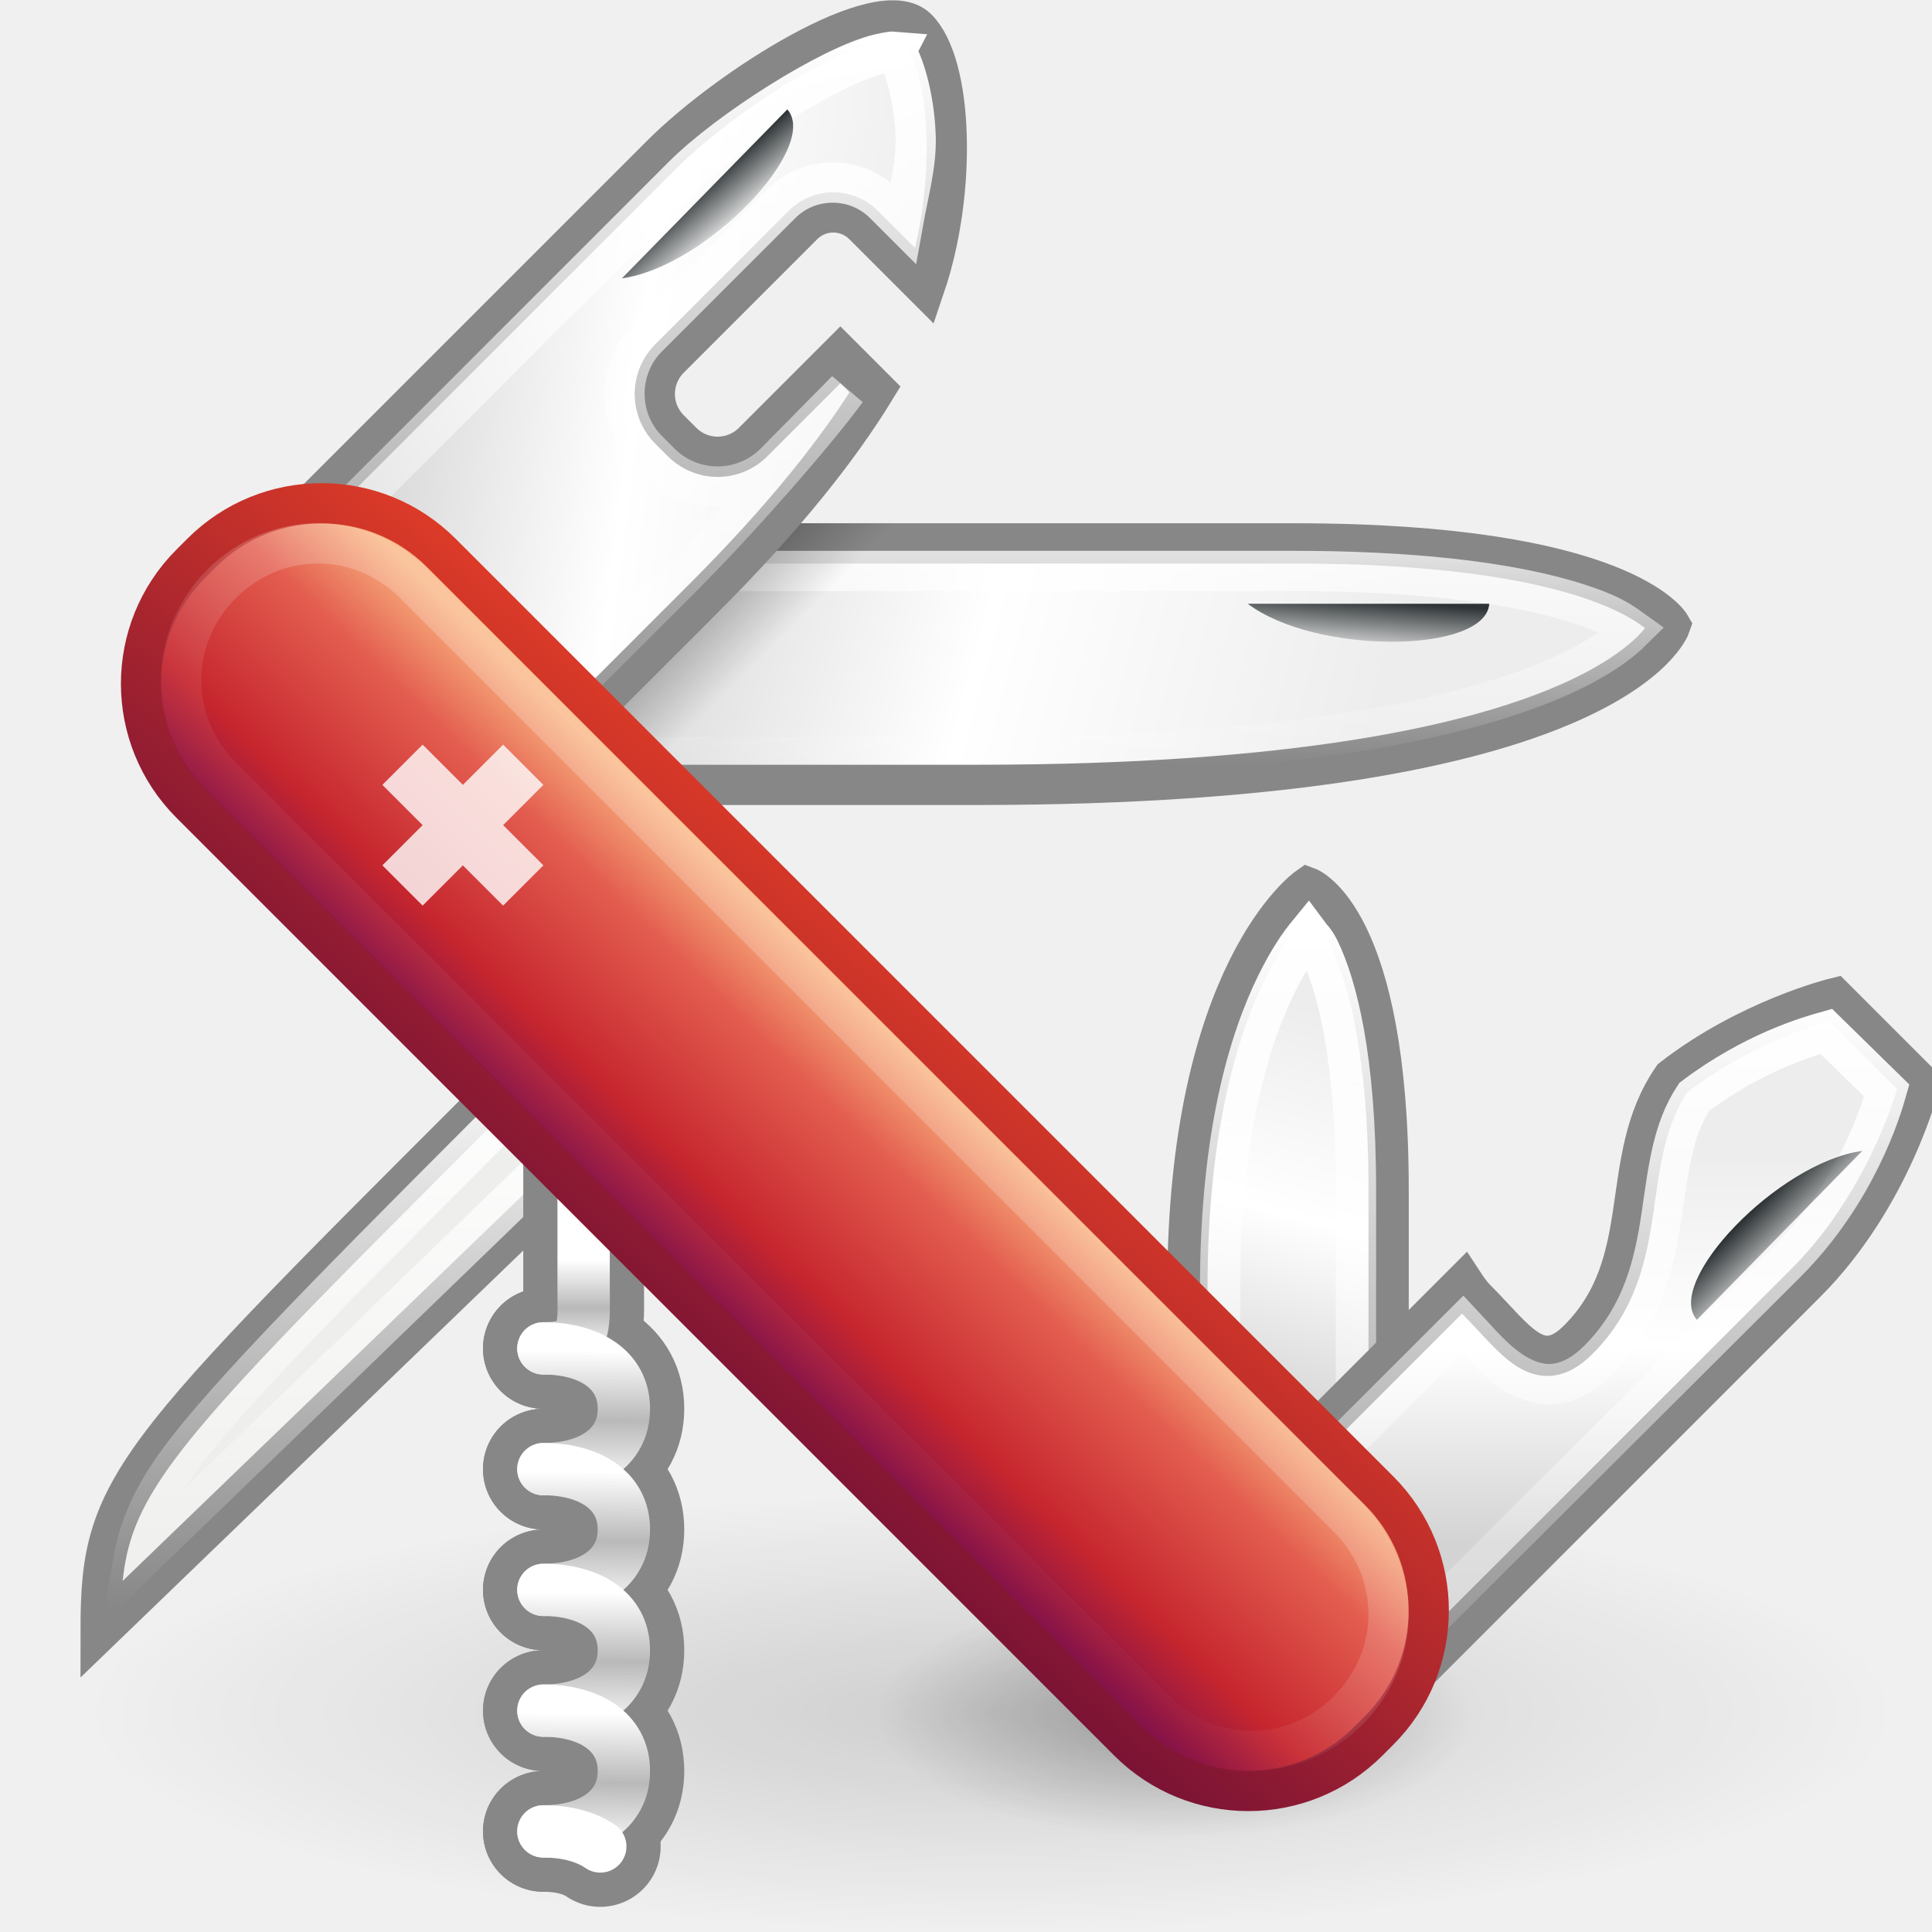
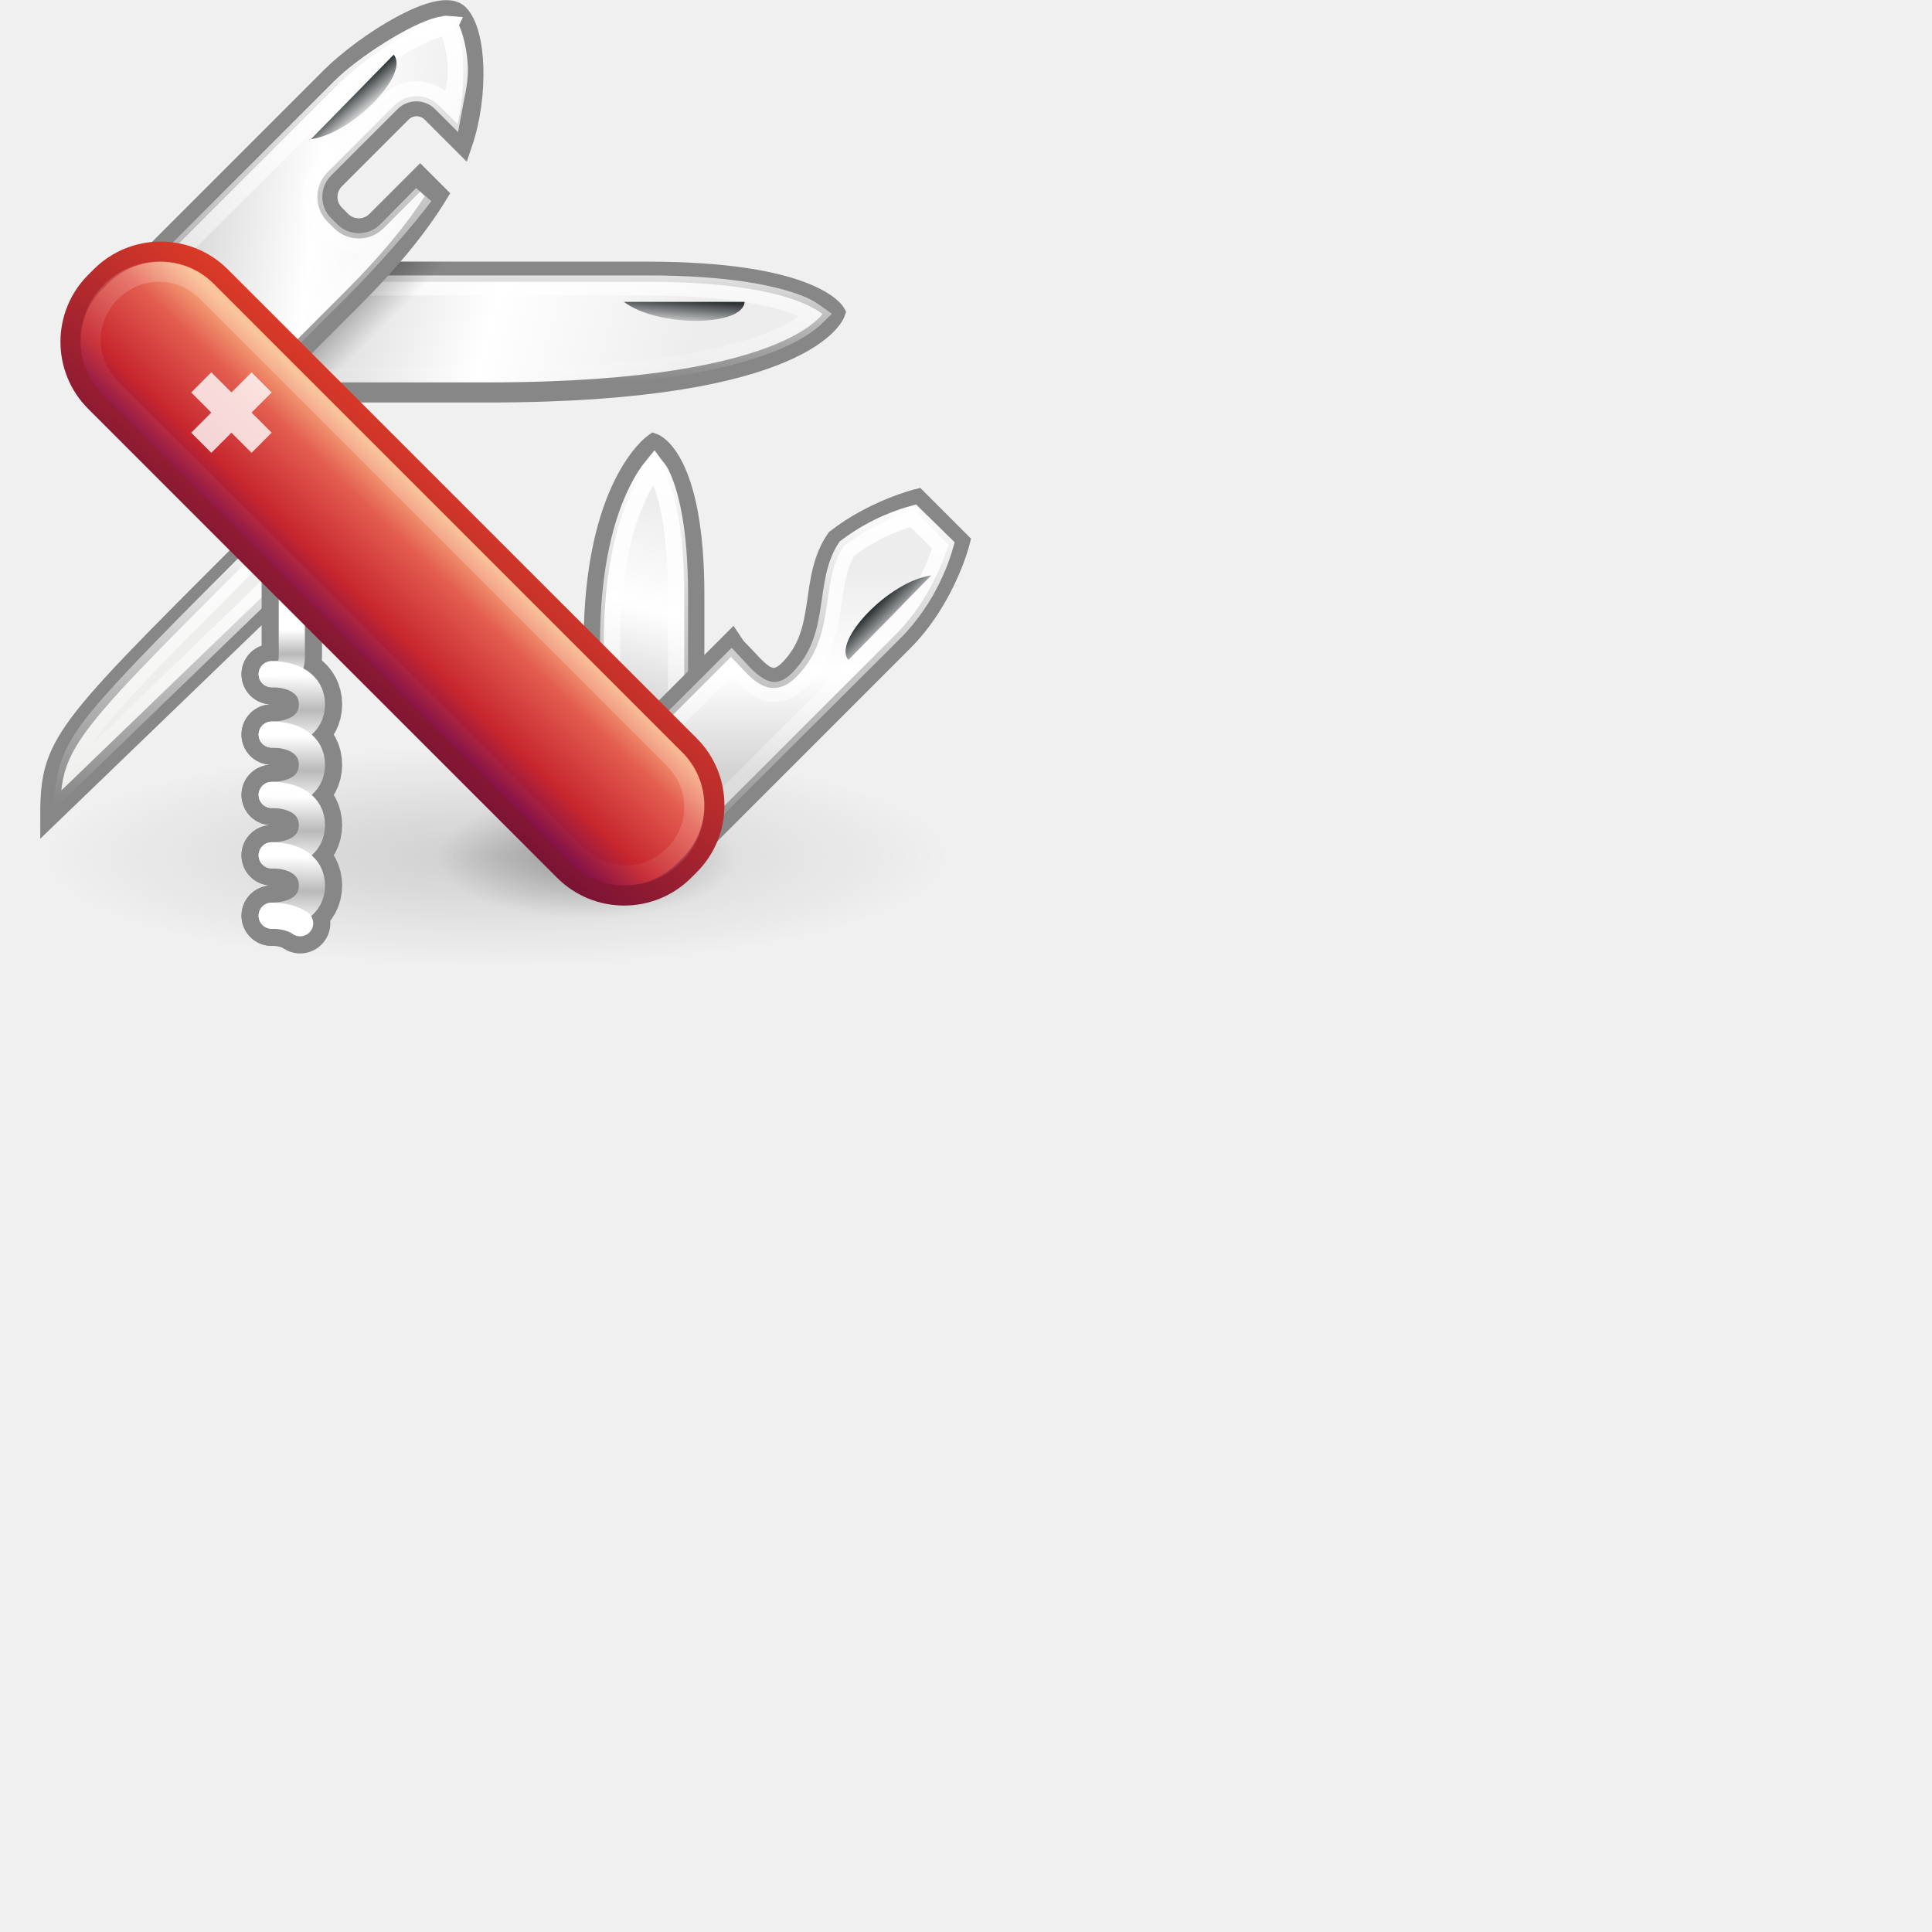
- <svg xmlns="http://www.w3.org/2000/svg" xmlns:xlink="http://www.w3.org/1999/xlink" version="1.0" width="48" height="48" id="svg2">
+ <svg xmlns="http://www.w3.org/2000/svg" xmlns:xlink="http://www.w3.org/1999/xlink" version="1.0" width="96" height="96" id="svg2">
  <defs id="defs4">
    <linearGradient id="linearGradient3676">
      <stop id="stop3678" style="stop-color:#ffffff;stop-opacity:1" offset="0" />
      <stop id="stop3680" style="stop-color:#ffffff;stop-opacity:0" offset="1" />
    </linearGradient>
    <linearGradient id="linearGradient6886">
      <stop id="stop6888" style="stop-color:#000000;stop-opacity:1" offset="0" />
      <stop id="stop6890" style="stop-color:#000000;stop-opacity:0" offset="1" />
    </linearGradient>
    <linearGradient id="linearGradient6856">
      <stop id="stop6858" style="stop-color:#000000;stop-opacity:1" offset="0" />
      <stop id="stop6860" style="stop-color:#000000;stop-opacity:0" offset="1" />
    </linearGradient>
    <linearGradient id="linearGradient6594">
      <stop id="stop6596" style="stop-color:#ffffff;stop-opacity:1" offset="0" />
      <stop id="stop6714" style="stop-color:#b9b9b9;stop-opacity:1" offset="0.5" />
      <stop id="stop6598" style="stop-color:#ffffff;stop-opacity:1" offset="1" />
    </linearGradient>
    <linearGradient id="linearGradient6393">
      <stop id="stop6395" style="stop-color:#d3d3d3;stop-opacity:1" offset="0" />
      <stop id="stop6401" style="stop-color:#ffffff;stop-opacity:1" offset="0.5" />
      <stop id="stop6397" style="stop-color:#ededed;stop-opacity:1" offset="1" />
    </linearGradient>
    <linearGradient id="linearGradient6377">
      <stop id="stop6379" style="stop-color:#2e3436;stop-opacity:1" offset="0" />
      <stop id="stop6381" style="stop-color:#2e3436;stop-opacity:0" offset="1" />
    </linearGradient>
    <linearGradient x1="13.66" y1="37" x2="13.688" y2="33.562" id="linearGradient3716" xlink:href="#linearGradient6594" gradientUnits="userSpaceOnUse" gradientTransform="translate(0,9)" />
    <linearGradient x1="13.66" y1="37" x2="13.688" y2="33.562" id="linearGradient3719" xlink:href="#linearGradient6594" gradientUnits="userSpaceOnUse" gradientTransform="translate(0,6)" />
    <linearGradient x1="13.66" y1="37" x2="13.688" y2="33.562" id="linearGradient3722" xlink:href="#linearGradient6594" gradientUnits="userSpaceOnUse" gradientTransform="translate(0,3)" />
    <linearGradient x1="17.694" y1="5.893" x2="16.579" y2="4.778" id="linearGradient3725" xlink:href="#linearGradient6377" gradientUnits="userSpaceOnUse" gradientTransform="matrix(-1,0,0,-1,60.72042,36.50876)" />
    <linearGradient x1="16.595" y1="6.21" x2="17.468" y2="7.22" id="linearGradient3728" xlink:href="#linearGradient6377" gradientUnits="userSpaceOnUse" gradientTransform="matrix(0.7071068,0.7071068,-0.7071068,0.7071068,25.84387,-1.269435)" />
    <linearGradient x1="16.175" y1="5.834" x2="17.103" y2="6.899" id="linearGradient3731" xlink:href="#linearGradient6377" gradientUnits="userSpaceOnUse" gradientTransform="translate(1,-1)" />
    <linearGradient x1="1.886" y1="34.621" x2="-11.15" y2="35.054" id="linearGradient3734" xlink:href="#linearGradient3676" gradientUnits="userSpaceOnUse" gradientTransform="matrix(0.7438444,-0.7438444,0.7438444,0.7438444,-0.1653858,-1.99762)" />
    <linearGradient x1="-3.479" y1="39.66" x2="-11.968" y2="39.799" id="linearGradient3737" xlink:href="#linearGradient4956" gradientUnits="userSpaceOnUse" gradientTransform="matrix(1.043875,0,0,1.043875,1.226459,-1.249356)" />
    <linearGradient x1="13.66" y1="37" x2="13.688" y2="33.562" id="linearGradient3740" xlink:href="#linearGradient6594" gradientUnits="userSpaceOnUse" />
    <linearGradient x1="14.001" y1="36.688" x2="14.001" y2="34.312" id="linearGradient3743" xlink:href="#linearGradient6594" gradientUnits="userSpaceOnUse" gradientTransform="translate(0,-3)" />
    <linearGradient x1="8" y1="26" x2="8" y2="40" id="linearGradient3753" xlink:href="#linearGradient3676" gradientUnits="userSpaceOnUse" />
    <linearGradient x1="15" y1="1" x2="15" y2="20" id="linearGradient3756" xlink:href="#linearGradient3676" gradientUnits="userSpaceOnUse" />
    <linearGradient x1="40" y1="24" x2="40" y2="42" id="linearGradient3760" xlink:href="#linearGradient3676" gradientUnits="userSpaceOnUse" gradientTransform="translate(0,1.000442)" />
    <linearGradient x1="40.57" y1="37.35" x2="40.57" y2="27.537" id="linearGradient3763" xlink:href="#linearGradient6393" gradientUnits="userSpaceOnUse" gradientTransform="translate(0,1.000442)" />
    <linearGradient x1="32" y1="22.5" x2="32" y2="42.5" id="linearGradient3766" xlink:href="#linearGradient3676" gradientUnits="userSpaceOnUse" gradientTransform="translate(0,0.5004419)" />
    <linearGradient x1="31.166" y1="34.234" x2="33.807" y2="24.377" id="linearGradient3769" xlink:href="#linearGradient6393" gradientUnits="userSpaceOnUse" gradientTransform="translate(0,1.000442)" />
    <radialGradient cx="23.953" cy="37.924" r="24.307" fx="23.953" fy="37.924" id="radialGradient3772" xlink:href="#linearGradient6856" gradientUnits="userSpaceOnUse" gradientTransform="matrix(0.3043674,0,0,0.1252267,21.8896,37.86075)" />
    <linearGradient x1="8.569" y1="11.256" x2="22.398" y2="13" id="linearGradient3778" xlink:href="#linearGradient6393" gradientUnits="userSpaceOnUse" />
    <linearGradient x1="17.75" y1="14.625" x2="19.187" y2="16.062" id="linearGradient3781" xlink:href="#linearGradient6886" gradientUnits="userSpaceOnUse" />
    <linearGradient x1="28" y1="12" x2="28" y2="19" id="linearGradient3784" xlink:href="#linearGradient3676" gradientUnits="userSpaceOnUse" />
    <linearGradient x1="14.274" y1="15.036" x2="33.601" y2="20.214" id="linearGradient3787" xlink:href="#linearGradient6393" gradientUnits="userSpaceOnUse" />
    <linearGradient id="linearGradient2490">
      <stop id="stop2492" style="stop-color:#791235;stop-opacity:1" offset="0" />
      <stop id="stop2494" style="stop-color:#dd3b27;stop-opacity:1" offset="1" />
    </linearGradient>
    <linearGradient id="linearGradient4956">
      <stop id="stop4958" style="stop-color:#f8b17e;stop-opacity:1" offset="0" />
      <stop id="stop4960" style="stop-color:#e35d4f;stop-opacity:1" offset="0.262" />
      <stop id="stop4962" style="stop-color:#c6262e;stop-opacity:1" offset="0.663" />
      <stop id="stop4964" style="stop-color:#690b54;stop-opacity:1" offset="1" />
    </linearGradient>
    <linearGradient x1="-13.29" y1="34.164" x2="-1.252" y2="33.259" id="linearGradient4027" xlink:href="#linearGradient2490" gradientUnits="userSpaceOnUse" gradientTransform="matrix(1.043875,0,0,1.043875,1.226459,-1.249356)" />
    <radialGradient cx="23.953" cy="37.924" r="24.307" fx="23.953" fy="37.924" id="radialGradient2899" xlink:href="#linearGradient6856" gradientUnits="userSpaceOnUse" gradientTransform="matrix(0.9273485,0,0,0.2242909,2.424061,34.04137)" />
  </defs>
  <path d="m 7.946,13.5 24.2,0 c 8.19,0 9.354,2.04 9.354,2.04 0,0 -1.334,3.96 -17.231,3.96 l -16.323,0 c -1.909,0 -3.446,-1.338 -3.446,-3 0,-1.662 1.537,-3 3.446,-3 z" id="rect6318" style="fill:url(#linearGradient3787);fill-opacity:1;stroke:#878787;stroke-width:1;stroke-linecap:round;stroke-linejoin:miter;stroke-miterlimit:4;stroke-opacity:1;stroke-dashoffset:0.7" />
  <path d="m 7.938,14.188 c -1.588,0 -2.75,1.072 -2.75,2.312 0,1.241 1.162,2.312 2.75,2.312 l 16.344,0 c 7.891,0 12.126,-1.001 14.312,-1.938 1.093,-0.468 1.668,-0.919 1.969,-1.219 -0.192,-0.137 -0.407,-0.307 -0.906,-0.5 -1.2,-0.464 -3.462,-0.969 -7.5,-0.969 l -24.219,0 z" id="path6365" style="fill:none;stroke:url(#linearGradient3784);stroke-width:1;stroke-linecap:round;stroke-linejoin:miter;stroke-miterlimit:4;stroke-opacity:1;stroke-dashoffset:0.7" />
  <path d="M 7.938,13 C 5.795,13 4,14.531 4,16.5 4,18.469 5.795,20 7.938,20 l 16.344,0 0.875,-7 -17.219,0 z" id="path6873" style="opacity:0.259;fill:url(#linearGradient3781);fill-opacity:1;stroke:none" />
  <path d="m 7.311,12.969 c -1.67,1.67 -1.648,4.362 0.022,6.033 1.67,1.67 4.34,1.67 6.01,0 l 4.132,-4.132 c 1.967,-1.967 3.336,-3.674 4.265,-5.193 L 20.878,8.815 18.713,10.981 c -0.49,0.49 -1.278,0.49 -1.768,0 l -0.309,-0.309 c -0.49,-0.49 -0.49,-1.278 0,-1.768 l 3.315,-3.315 c 0.416,-0.416 1.086,-0.416 1.503,0 l 1.525,1.525 C 23.777,4.763 23.685,1.61 22.787,0.712 21.867,-0.208 18.107,2.173 16.437,3.843 L 7.311,12.969 z" id="rect5331" style="fill:url(#linearGradient3778);fill-opacity:1;stroke:#878787;stroke-width:1;stroke-linecap:round;stroke-linejoin:miter;stroke-miterlimit:4;stroke-opacity:1;stroke-dashoffset:0.7" />
  <path d="m 47.178,42.547 a 22.541,5.452 0 1 1 -45.082,0 22.541,5.452 0 1 1 45.082,0 z" id="path6854" style="opacity:0.142;fill:url(#radialGradient2899);fill-opacity:1;stroke:none" />
  <path d="m 36.578,42.61 a 7.398,3.044 0 0 1 -14.796,0 7.398,3.044 0 1 1 14.796,0 z" id="path6894" style="opacity:0.28;fill:url(#radialGradient3772);fill-opacity:1;stroke:none" />
  <path d="m 34.5,40.061 0,-10.494 c 0,-6.778 -2.01,-7.522 -2.01,-7.522 0,0 -2.99,2.095 -2.99,9.976 l 0,8.04 c 0,1.628 1.115,2.939 2.5,2.939 1.385,0 2.5,-1.311 2.5,-2.939 z" id="path6321" style="fill:url(#linearGradient3769);fill-opacity:1;stroke:#878787;stroke-width:1;stroke-linecap:round;stroke-linejoin:miter;stroke-miterlimit:4;stroke-opacity:1;stroke-dashoffset:0.7" />
  <path d="m 32.5,23.188 c -0.227,0.277 -0.483,0.647 -0.781,1.25 -0.688,1.391 -1.406,3.755 -1.406,7.594 l 0,8.031 c 0,1.261 0.809,2.125 1.688,2.125 0.878,0 1.688,-0.864 1.688,-2.125 l 0,-10.5 c 0,-3.31 -0.481,-5.088 -0.906,-5.969 C 32.667,23.357 32.593,23.314 32.5,23.188 z" id="path6373" style="fill:none;stroke:url(#linearGradient3766);stroke-width:1;stroke-linecap:round;stroke-linejoin:miter;stroke-miterlimit:4;stroke-opacity:1;stroke-dashoffset:0.7" />
  <path d="m 29.495,38.758 c -1.443,1.443 -1.175,3.067 0,4.243 1.175,1.175 3.286,0.957 4.729,-0.486 L 44.869,31.869 c 2.121,-2.121 2.828,-4.95 2.828,-4.95 l -2.121,-2.121 c 0,0 -2.134,0.524 -4.022,1.989 -1.406,2.036 -0.411,4.565 -2.342,6.497 -0.979,0.979 -1.556,-0.021 -2.536,-1 -0.122,-0.122 -0.218,-0.259 -0.309,-0.398 l -6.873,6.873 z" id="rect6323" style="fill:url(#linearGradient3763);fill-opacity:1;stroke:#878787;stroke-width:1;stroke-linecap:round;stroke-linejoin:miter;stroke-miterlimit:4;stroke-opacity:1;stroke-dashoffset:0.7" />
  <path d="m 45.375,25.625 c -0.436,0.122 -1.806,0.515 -3.281,1.625 -0.548,0.832 -0.644,1.809 -0.812,2.938 -0.173,1.156 -0.448,2.479 -1.562,3.594 -0.31,0.31 -0.659,0.538 -1.062,0.594 -0.403,0.056 -0.782,-0.101 -1.062,-0.281 -0.503,-0.324 -0.857,-0.772 -1.25,-1.188 L 30,39.25 c -0.614,0.614 -0.805,1.158 -0.781,1.688 0.024,0.53 0.288,1.069 0.781,1.562 0.852,0.852 2.487,0.732 3.719,-0.5 l 10.656,-10.625 c 1.744,-1.744 2.364,-3.798 2.5,-4.281 l -1.5,-1.469 z" id="path6369" style="fill:none;stroke:url(#linearGradient3760);stroke-width:1;stroke-linecap:round;stroke-linejoin:miter;stroke-miterlimit:4;stroke-opacity:1;stroke-dashoffset:0.7" />
  <path d="M 14.003,25.466 C 3.236,36.233 2.5,36.721 2.5,40.5 L 16.5,27 14.003,25.466 z" id="path6334" style="fill:#eeeeec;fill-rule:evenodd;stroke:#878787;stroke-width:1px;stroke-linecap:butt;stroke-linejoin:miter;stroke-opacity:1" />
  <path d="m 22.25,1.281 c -0.065,-0.006 -0.201,0.014 -0.406,0.062 -1.198,0.283 -3.738,1.894 -4.875,3.031 l -9.125,9.125 c -1.378,1.378 -1.353,3.584 0.031,4.969 1.384,1.384 3.553,1.384 4.938,0 l 4.125,-4.125 c 1.382,-1.382 3.266,-3.523 4.093,-4.647 L 19.25,11.5 c -0.784,0.784 -2.06,0.784 -2.844,0 l -0.312,-0.312 c -0.772,-0.772 -0.772,-2.04 0,-2.812 l 3.312,-3.312 c 0.704,-0.704 1.858,-0.704 2.562,0 l 0.469,0.469 c 0.13,-0.728 0.332,-1.449 0.312,-2.125 -0.031,-1.088 -0.354,-1.964 -0.5,-2.125 z" id="path6360" style="fill:none;stroke:url(#linearGradient3756);stroke-width:1;stroke-linecap:round;stroke-linejoin:miter;stroke-miterlimit:4;stroke-opacity:1;stroke-dashoffset:0.7" />
  <path d="m 14.062,26.219 c -5.108,5.105 -7.937,7.926 -9.375,9.75 -0.964,1.223 -1.258,2.07 -1.406,2.969 l 12.25,-11.844 -1.469,-0.875 z" id="path6429" style="fill:none;stroke:url(#linearGradient3753);stroke-width:1px;stroke-linecap:butt;stroke-linejoin:miter;stroke-opacity:1" />
  <path d="m 13.5,33.5 c 1.104,0 1,-0.5 1,-1.5 L 14.5,27.5" id="path6634" style="fill:none;stroke:#878787;stroke-width:3;stroke-linecap:round;stroke-linejoin:round;stroke-miterlimit:4;stroke-opacity:1;stroke-dasharray:none;stroke-dashoffset:0.7" />
  <path d="m 13.5,36.5 c 1.104,0 2,-0.5 2,-1.5 0,-1 -0.896,-1.5 -2,-1.5" id="path6557" style="fill:none;stroke:#878787;stroke-width:3;stroke-linecap:round;stroke-linejoin:round;stroke-miterlimit:4;stroke-opacity:1;stroke-dasharray:none;stroke-dashoffset:0.7" />
  <path d="m 13.5,39.5 c 1.104,0 2,-0.5 2,-1.5 0,-1 -0.896,-1.5 -2,-1.5" id="path6559" style="fill:none;stroke:#878787;stroke-width:3;stroke-linecap:round;stroke-linejoin:round;stroke-miterlimit:4;stroke-opacity:1;stroke-dasharray:none;stroke-dashoffset:0.7" />
  <path d="m 13.5,42.5 c 1.104,0 2,-0.5 2,-1.5 0,-1 -0.896,-1.5 -2,-1.5" id="path6561" style="fill:none;stroke:#878787;stroke-width:3;stroke-linecap:round;stroke-linejoin:round;stroke-miterlimit:4;stroke-opacity:1;stroke-dasharray:none;stroke-dashoffset:0.7" />
  <path d="m 13.5,45.5 c 1.104,0 2,-0.5 2,-1.5 0,-1 -0.896,-1.5 -2,-1.5" id="path6563" style="fill:none;stroke:#878787;stroke-width:3;stroke-linecap:round;stroke-linejoin:round;stroke-miterlimit:4;stroke-opacity:1;stroke-dasharray:none;stroke-dashoffset:0.7" />
  <path d="m 14.914,45.875 c -0.362,-0.25 -0.862,-0.375 -1.414,-0.375" id="path6565" style="fill:none;stroke:#878787;stroke-width:3;stroke-linecap:round;stroke-linejoin:round;stroke-miterlimit:4;stroke-opacity:1;stroke-dasharray:none;stroke-dashoffset:0.7" />
  <path d="m 13.5,33.5 c 1.104,0 1,-0.5 1,-1.5 L 14.5,27.5" id="path6630" style="fill:none;stroke:url(#linearGradient3743);stroke-width:1.3;stroke-linecap:round;stroke-linejoin:round;stroke-miterlimit:4;stroke-opacity:1;stroke-dasharray:none;stroke-dashoffset:0.7" />
  <path d="m 13.5,36.5 c 1.104,0 2,-0.5 2,-1.5 0,-1 -0.896,-1.5 -2,-1.5" id="path6452" style="fill:none;stroke:url(#linearGradient3740);stroke-width:1.3;stroke-linecap:round;stroke-linejoin:round;stroke-miterlimit:4;stroke-opacity:1;stroke-dasharray:none;stroke-dashoffset:0.7" />
  <rect width="8.807" height="41.373" rx="4.213" ry="4.213" x="-10.767" y="13.255" transform="matrix(0.7071036,-0.70711,0.7071036,0.70711,0,0)" id="rect5329" style="fill:url(#linearGradient3737);fill-opacity:1;stroke:url(#linearGradient4027);stroke-width:1;stroke-linecap:round;stroke-linejoin:miter;stroke-miterlimit:4;stroke-opacity:1;stroke-dasharray:none;stroke-dashoffset:0.7" />
  <path d="m 5.506,14.506 c -1.342,1.342 -1.342,3.447 0,4.788 L 28.705,42.494 c 1.342,1.342 3.447,1.342 4.788,0 1.342,-1.342 1.342,-3.447 0,-4.788 L 10.295,14.506 c -1.342,-1.342 -3.447,-1.342 -4.788,0 z" id="path6338" style="opacity:0.4;fill:none;stroke:url(#linearGradient3734);stroke-width:1;stroke-linecap:round;stroke-linejoin:miter;stroke-miterlimit:4;stroke-opacity:1;stroke-dasharray:none;stroke-dashoffset:0.7" />
  <path d="m 15.451,6.916 4.11,-4.198 c 0.82,0.935 -2.015,3.908 -4.11,4.198 z" id="path6375" style="fill:url(#linearGradient3731);fill-opacity:1;fill-rule:evenodd;stroke:none" />
  <path d="m 31,15 6,0 c -0.082,1.241 -4.313,1.276 -6,0 z" id="path6385" style="fill:url(#linearGradient3728);fill-opacity:1;fill-rule:evenodd;stroke:none" />
  <path d="m 46.269,28.593 -4.11,4.198 c -0.82,-0.935 2.015,-3.908 4.11,-4.198 z" id="path6389" style="fill:url(#linearGradient3725);fill-opacity:1;fill-rule:evenodd;stroke:none" />
  <path d="m 13.5,39.5 c 1.104,0 2,-0.5 2,-1.5 0,-1 -0.896,-1.5 -2,-1.5" id="path6716" style="fill:none;stroke:url(#linearGradient3722);stroke-width:1.3;stroke-linecap:round;stroke-linejoin:round;stroke-miterlimit:4;stroke-opacity:1;stroke-dasharray:none;stroke-dashoffset:0.7" />
  <path d="m 13.5,42.5 c 1.104,0 2,-0.5 2,-1.5 0,-1 -0.896,-1.5 -2,-1.5" id="path6720" style="fill:none;stroke:url(#linearGradient3719);stroke-width:1.3;stroke-linecap:round;stroke-linejoin:round;stroke-miterlimit:4;stroke-opacity:1;stroke-dasharray:none;stroke-dashoffset:0.7" />
  <path d="m 13.5,45.5 c 1.104,0 2,-0.5 2,-1.5 0,-1 -0.896,-1.5 -2,-1.5" id="path6724" style="fill:none;stroke:url(#linearGradient3716);stroke-width:1.3;stroke-linecap:round;stroke-linejoin:round;stroke-miterlimit:4;stroke-opacity:1;stroke-dasharray:none;stroke-dashoffset:0.7" />
  <path d="m 14.914,45.875 c -0.362,-0.25 -0.862,-0.375 -1.414,-0.375" id="path6555" style="fill:#ffffff;fill-opacity:1;stroke:#ffffff;stroke-width:1.3;stroke-linecap:round;stroke-linejoin:round;stroke-miterlimit:4;stroke-opacity:1;stroke-dasharray:none;stroke-dashoffset:0.7" />
  <g transform="matrix(0.7071068,0.7071068,-0.7071068,0.7071068,17.19239,-1.091884)" id="g6744" />
  <path d="m 10.5,18.5 -1,1 1,1 -1,1 1,1 1,-1 1,1 1,-1 -1,-1 1,-1 -1,-1 -1,1 -1,-1 z" id="rect6749" style="opacity:0.8;fill:#ffffff;fill-opacity:1;stroke:none" />
</svg>
